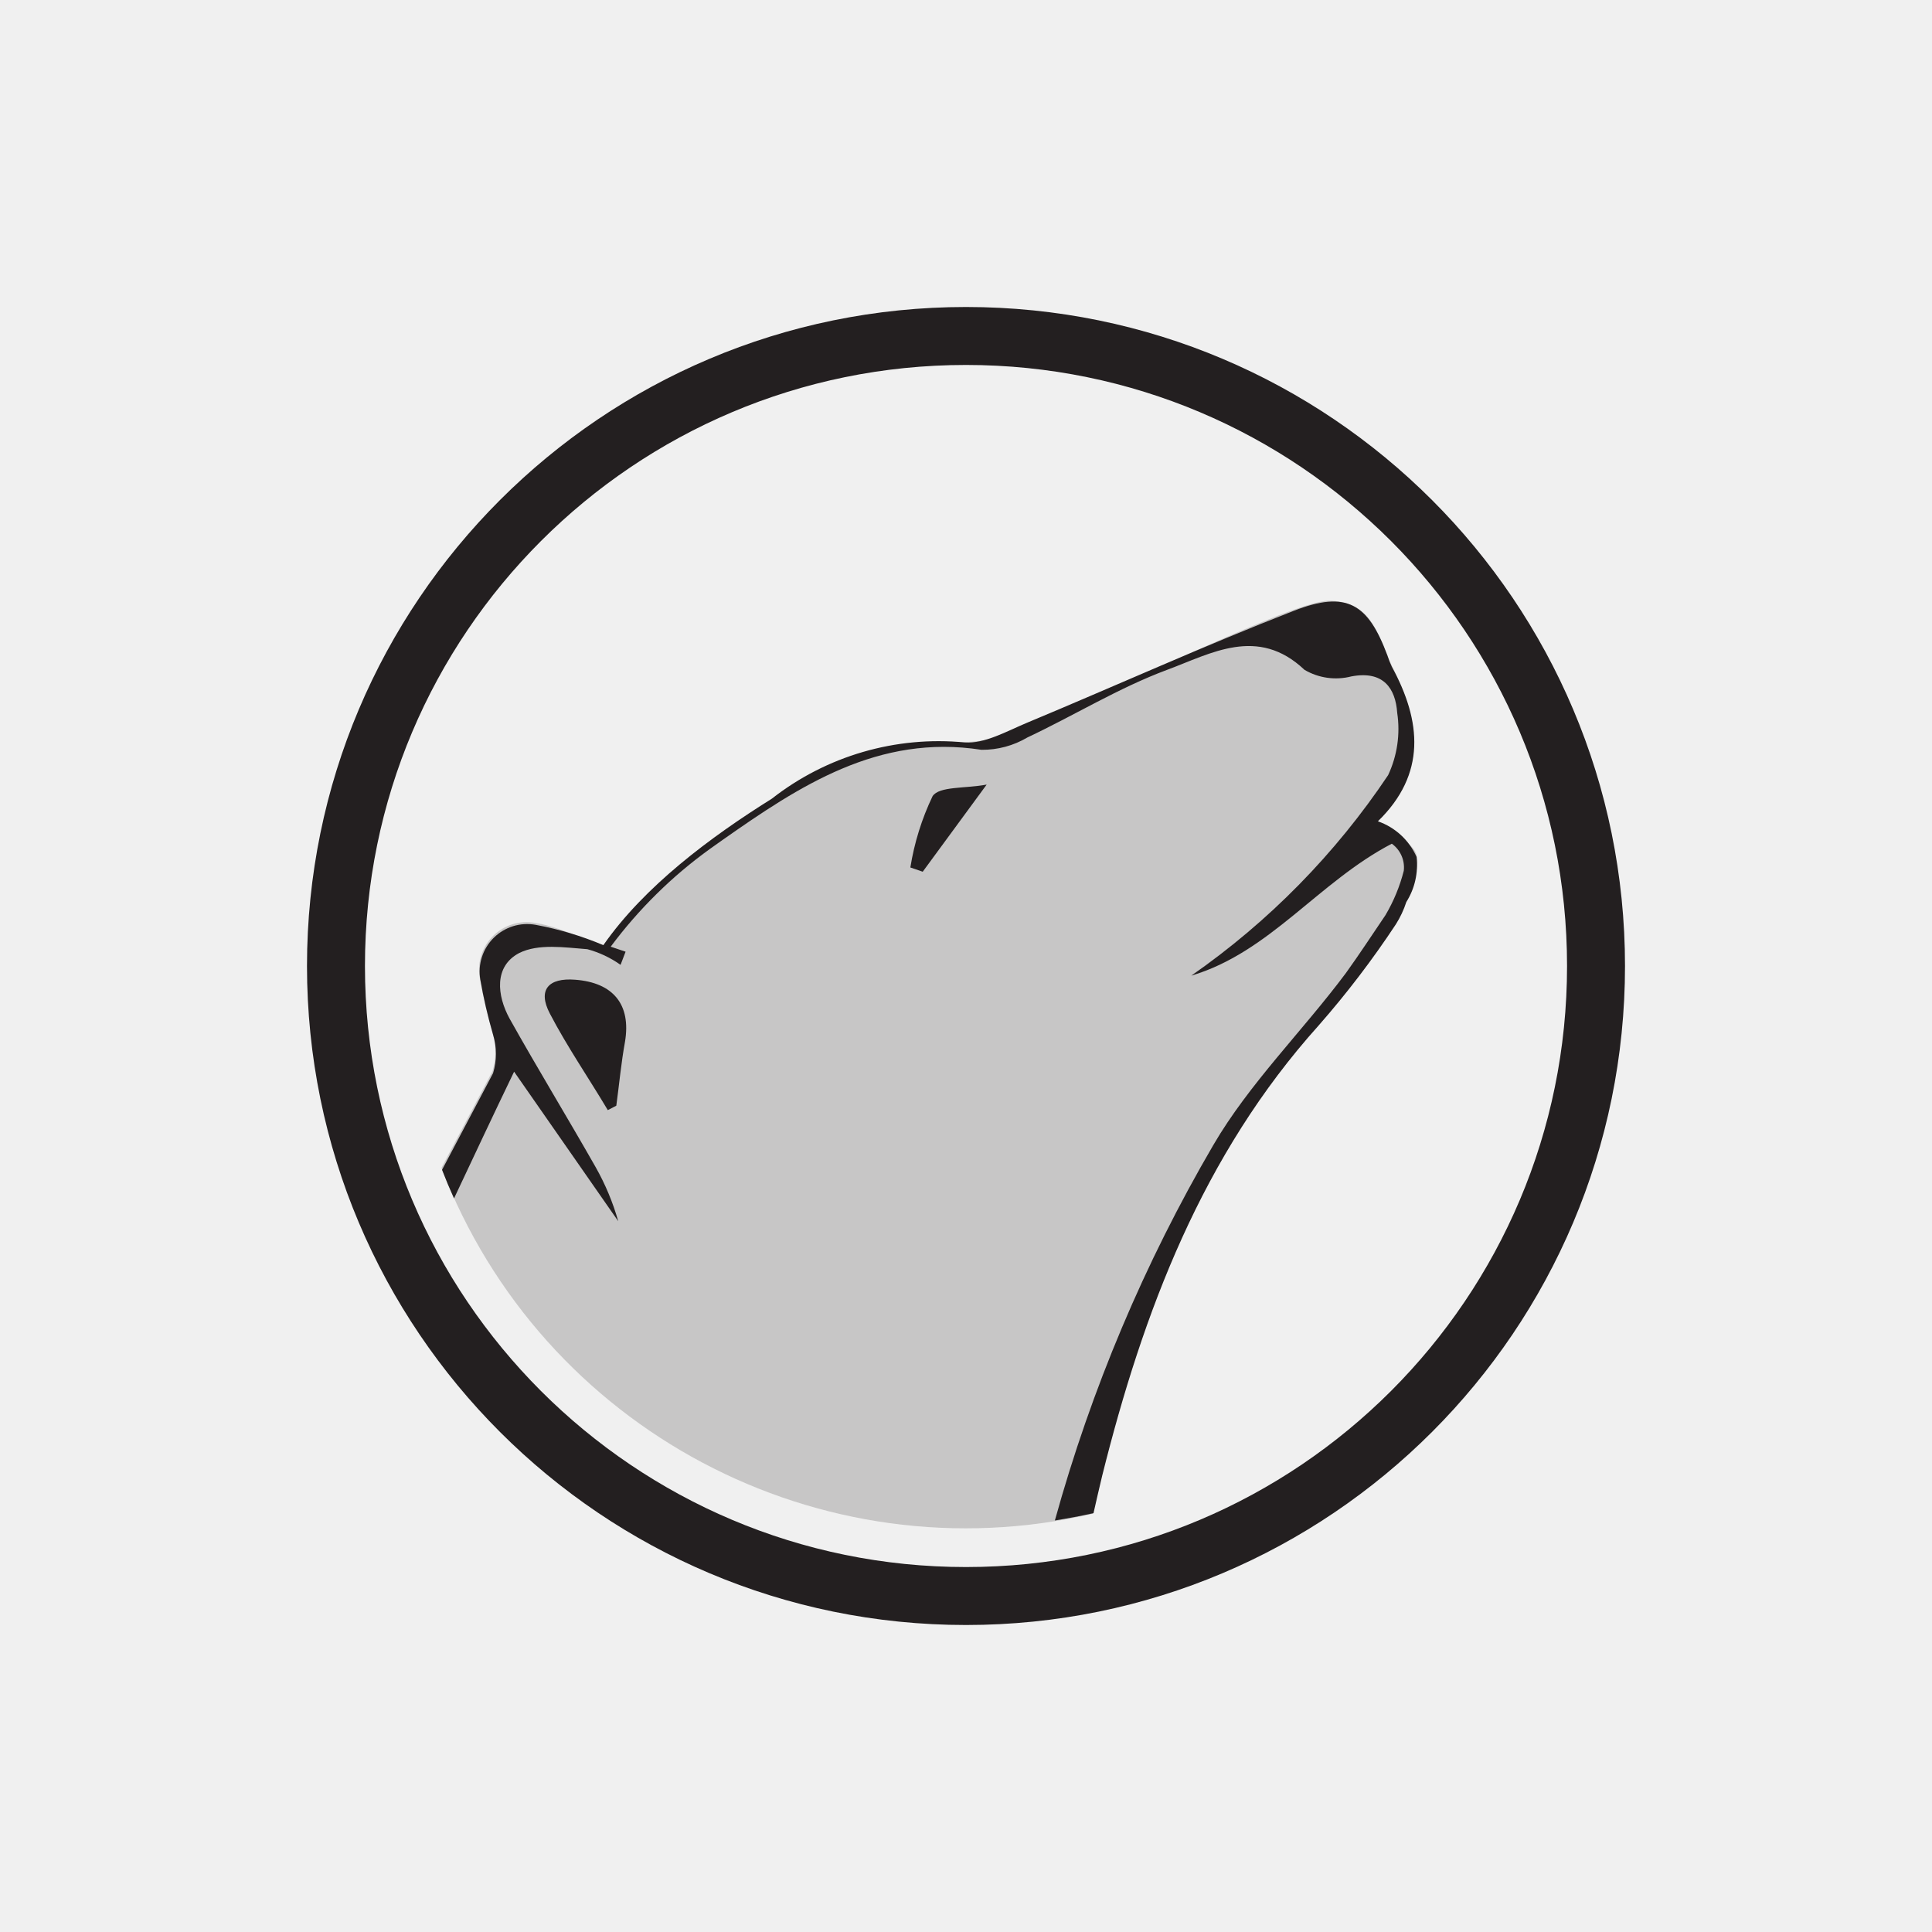
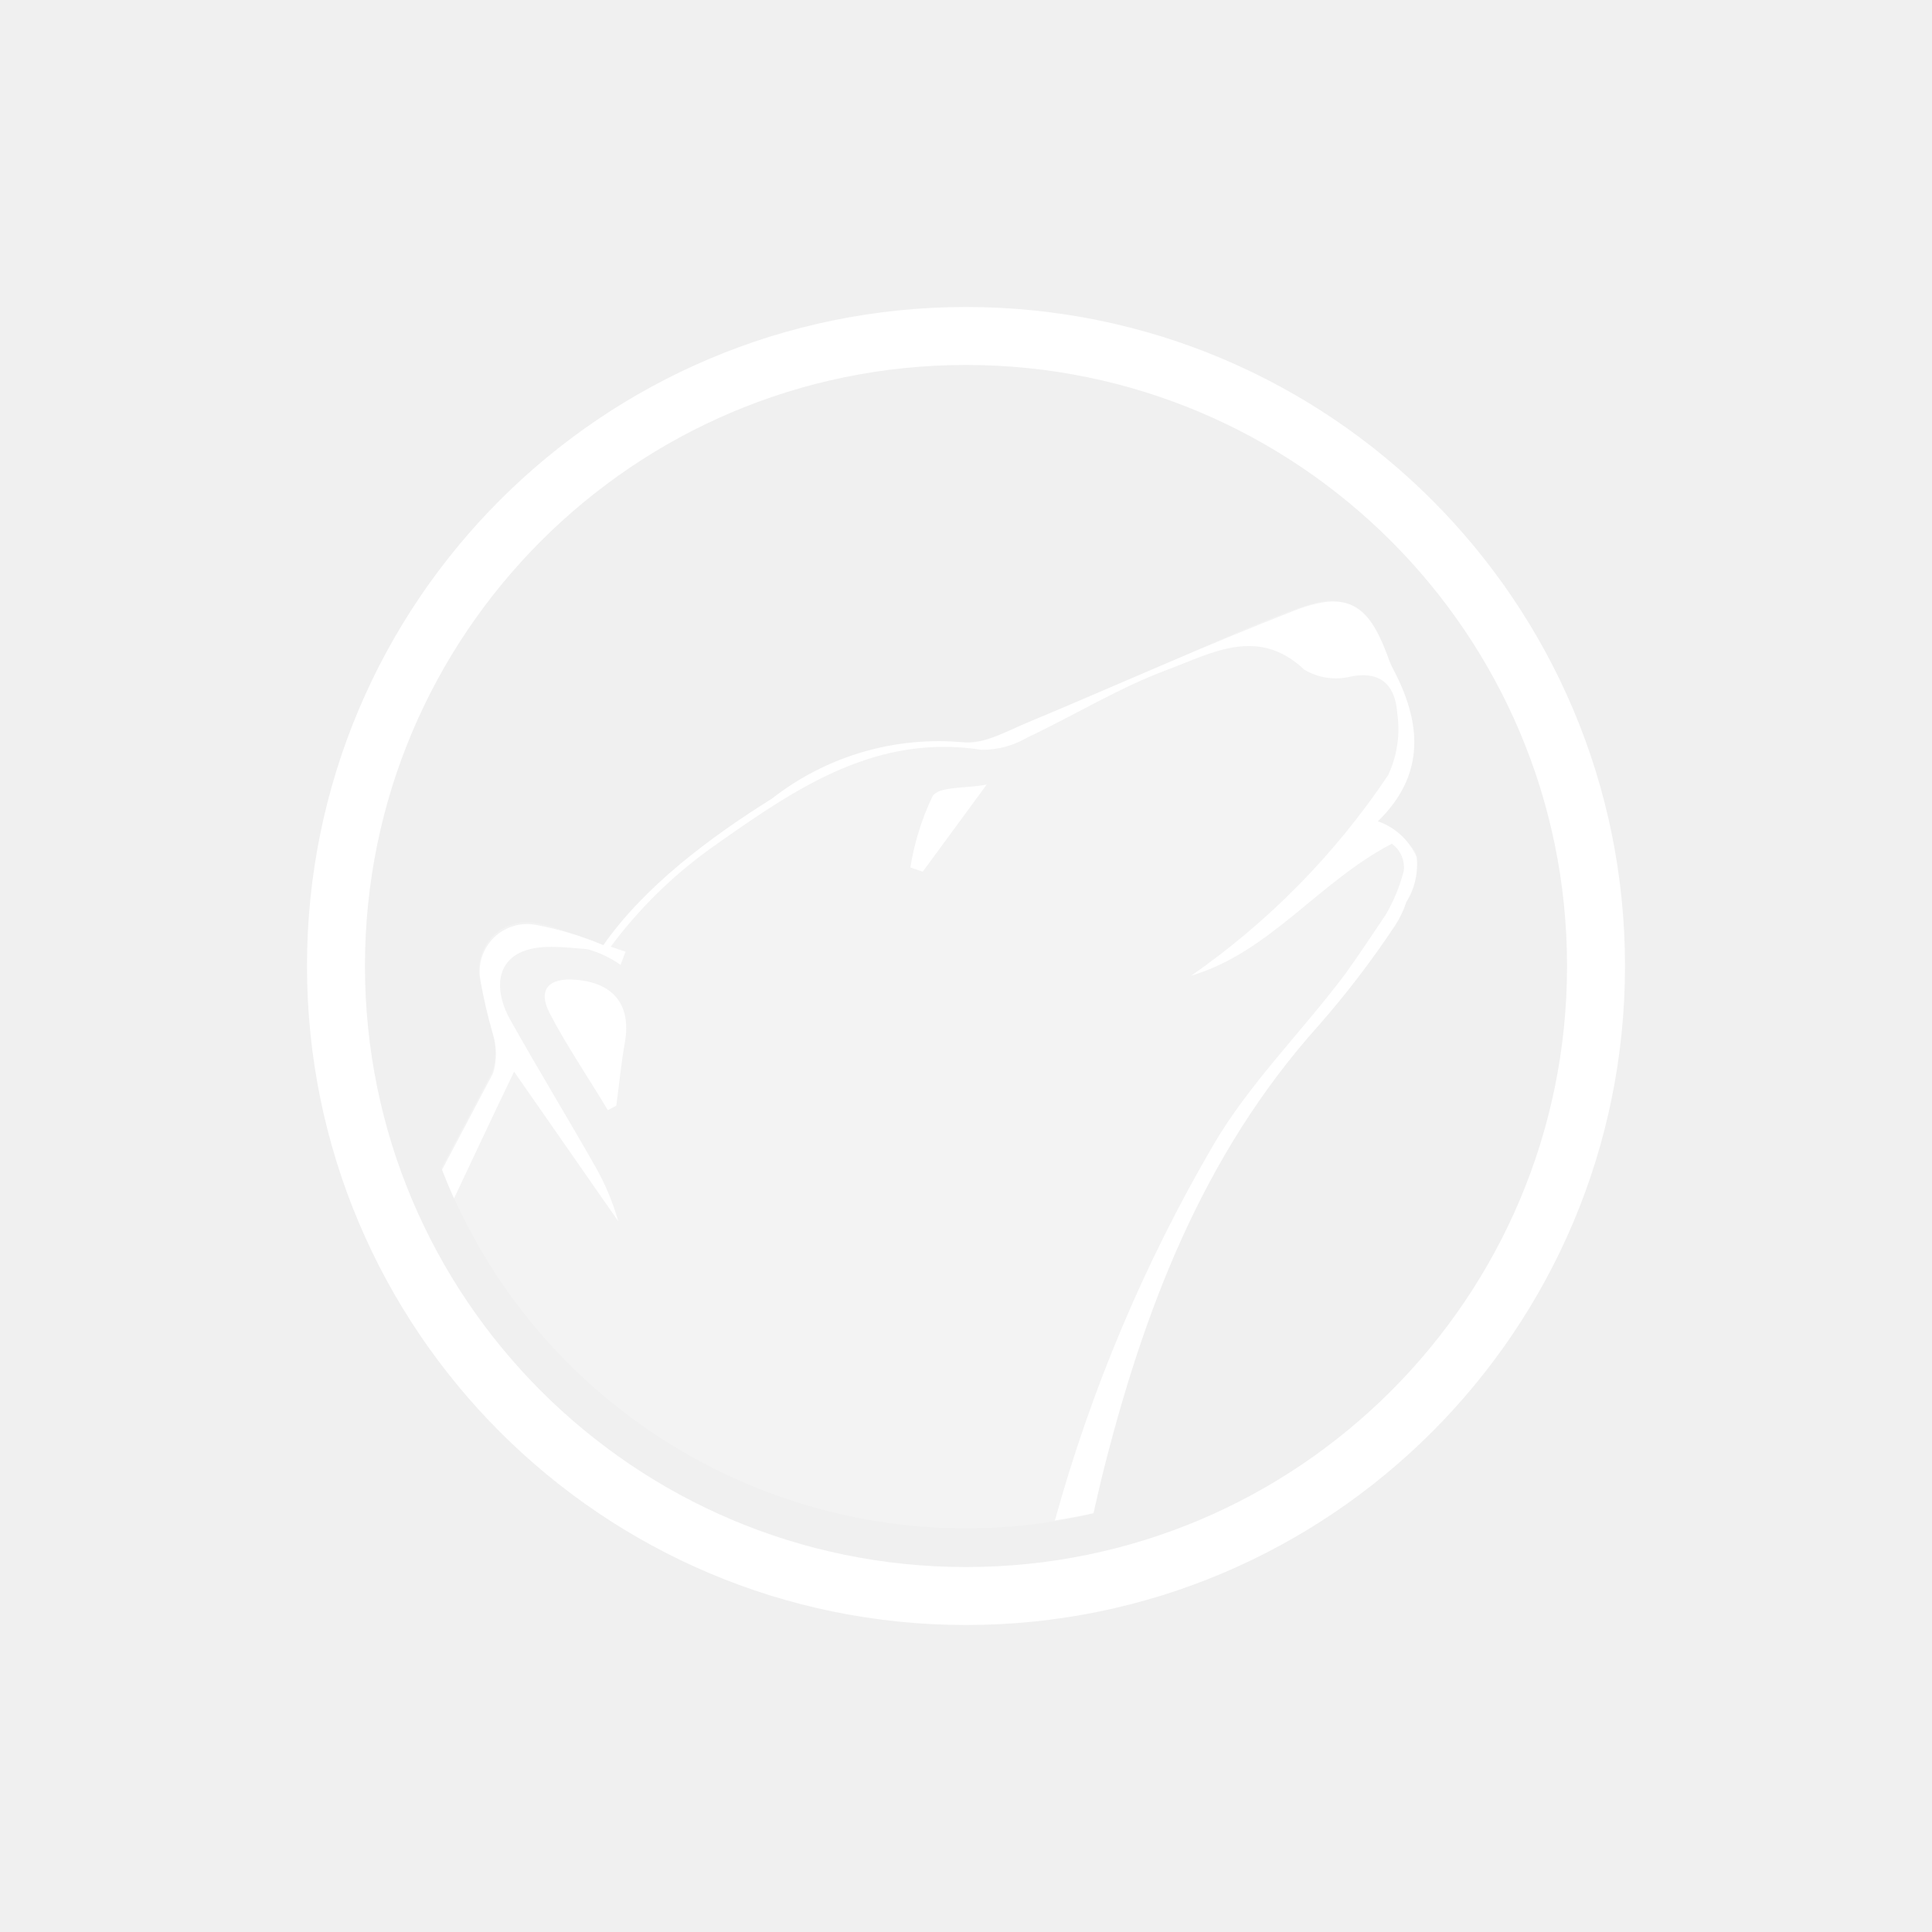
<svg xmlns="http://www.w3.org/2000/svg" id="Layer_1" data-name="Layer 1" viewBox="0 0 100 100">
  <defs>
-     <style>.cls-1{fill:none;stroke:#231f20;stroke-linecap:round;stroke-linejoin:round;stroke-width:3px;}.cls-2,.cls-3{fill:#231f20;}.cls-3{fill-rule:evenodd;opacity:0.2;}</style>
+     <style>.cls-1{fill:none;stroke:#fff;stroke-linecap:round;stroke-linejoin:round;stroke-width:3px;}.cls-2,.cls-3{fill:#fff;}.cls-2{fill-rule:evenodd;opacity:0.2;}</style>
  </defs>
  <path class="cls-1" d="M50,82.61A32.61,32.61,0,1,1,82.61,50,32.61,32.61,0,0,1,50,82.61Z" />
-   <path class="cls-2" d="M29.77,50.71c-1.39-.11-1.95.53-1.31,1.75.89,1.71,2,3.32,3,5l.44-.23c.15-1.1.25-2.21.45-3.31C32.67,52,31.75,50.86,29.77,50.71Z" />
-   <path class="cls-2" d="M48.27,41.21a13.5,13.5,0,0,0-1.15,3.69l.64.22,3.31-4.51C49.95,40.82,48.61,40.69,48.27,41.21Z" />
-   <path class="cls-2" d="M73.32,44.35a3.42,3.42,0,0,0-2-1.84c2.51-2.44,2.26-5.18.72-8a4.54,4.54,0,0,1-.23-.59c-1-2.68-2.11-3.37-4.83-2.31-4.67,1.82-9.24,3.89-13.87,5.82-1,.42-2.15,1.07-3.16,1a14,14,0,0,0-10,2.91c-3.2,2-6.6,4.54-8.72,7.58a17.09,17.09,0,0,0-3.5-1.05,2.46,2.46,0,0,0-2.87,2.83,26.84,26.84,0,0,0,.66,2.85,3.43,3.43,0,0,1,0,2l-2.64,5q.29.75.62,1.48c1-2.12,2-4.26,3.11-6.56L32,63.21a12.75,12.75,0,0,0-1.17-2.8c-1.46-2.57-3-5.09-4.45-7.68-.66-1.2-.82-2.71.49-3.4,1-.5,2.35-.29,3.53-.2a5.41,5.41,0,0,1,1.72.81l.26-.68L31.61,49a23.64,23.64,0,0,1,5.15-5.07l.62-.44c4-2.81,8.08-5.51,13.42-4.68a4.58,4.58,0,0,0,2.38-.64c2.42-1.14,4.73-2.57,7.23-3.5,2.27-.84,4.69-2.29,7.11,0a3.21,3.21,0,0,0,2.43.34c1.65-.31,2.28.61,2.37,1.89a5.63,5.63,0,0,1-.47,3.22A39.19,39.19,0,0,1,61.66,50.5c4.07-1.21,6.58-4.85,10.38-6.83a1.51,1.51,0,0,1,.62,1.4,8.76,8.76,0,0,1-.95,2.3c-.68,1-1.33,2-2.05,3-2.24,3-5,5.71-6.86,8.9A81.8,81.8,0,0,0,54.6,78.7c.67-.11,1.33-.23,2-.38.15-.65.29-1.29.45-1.94,2.12-8.49,5.19-16.61,11.2-23.3a48.06,48.06,0,0,0,4-5.24,5,5,0,0,0,.54-1.15A3.59,3.59,0,0,0,73.32,44.35Z" />
-   <path class="cls-3" d="M71.07,42.74c1.42-1.43,3.32-3.6,1.07-8.08-.86-1.71-1-3.44-3.23-3.57-1.53-.09-7.82,3-16.3,6.76-2,.9-4.22.39-6.24.79-6.75,1.32-14.86,9.94-15,10.25s-2.07-.89-3.67-1.12a2.46,2.46,0,0,0-2.87,2.83,26.84,26.84,0,0,0,.66,2.85,3.43,3.43,0,0,1,0,2l-2.64,5a29.08,29.08,0,0,0,33.72,17.9c.15-.65.29-1.29.45-1.94,2.12-8.49,5.19-16.61,11.2-23.3a48.06,48.06,0,0,0,4-5.24,11.85,11.85,0,0,0,1.07-2.74C73.71,43.54,72.35,43.5,71.07,42.74Z" />
+   <path class="cls-2" d="M71.07,42.74c1.42-1.43,3.32-3.6,1.07-8.08-.86-1.71-1-3.44-3.23-3.57-1.53-.09-7.82,3-16.3,6.76-2,.9-4.22.39-6.24.79-6.75,1.32-14.86,9.94-15,10.25s-2.07-.89-3.67-1.12a2.46,2.46,0,0,0-2.87,2.83,26.84,26.84,0,0,0,.66,2.85,3.43,3.43,0,0,1,0,2l-2.64,5a29.08,29.08,0,0,0,33.72,17.9c.15-.65.29-1.29.45-1.94,2.12-8.49,5.19-16.61,11.2-23.3a48.06,48.06,0,0,0,4-5.24,11.85,11.85,0,0,0,1.07-2.74C73.71,43.54,72.35,43.5,71.07,42.74Z" />
+   <path class="cls-3" d="M29.77,50.71c-1.39-.11-1.95.53-1.31,1.75.89,1.71,2,3.32,3,5l.44-.23c.15-1.1.25-2.21.45-3.31C32.67,52,31.75,50.86,29.77,50.71Z" />
+   <path class="cls-3" d="M48.27,41.21a13.5,13.5,0,0,0-1.15,3.69l.64.22,3.31-4.51C49.95,40.82,48.61,40.69,48.27,41.21Z" />
+   <path class="cls-3" d="M73.32,44.35a3.42,3.42,0,0,0-2-1.84c2.51-2.44,2.26-5.18.72-8a4.54,4.54,0,0,1-.23-.59c-1-2.68-2.11-3.37-4.83-2.31-4.67,1.82-9.24,3.89-13.87,5.82-1,.42-2.15,1.07-3.16,1a14,14,0,0,0-10,2.91c-3.2,2-6.6,4.54-8.72,7.58a17.09,17.09,0,0,0-3.5-1.05,2.46,2.46,0,0,0-2.87,2.83,26.84,26.84,0,0,0,.66,2.85,3.43,3.43,0,0,1,0,2l-2.64,5q.29.75.62,1.48c1-2.12,2-4.26,3.11-6.56L32,63.21a12.75,12.75,0,0,0-1.17-2.8c-1.46-2.57-3-5.09-4.45-7.68-.66-1.2-.82-2.71.49-3.4,1-.5,2.35-.29,3.53-.2a5.41,5.41,0,0,1,1.72.81l.26-.68L31.61,49a23.64,23.64,0,0,1,5.15-5.07l.62-.44c4-2.81,8.08-5.51,13.42-4.68a4.58,4.58,0,0,0,2.38-.64c2.42-1.14,4.73-2.57,7.23-3.5,2.27-.84,4.69-2.29,7.11,0a3.21,3.21,0,0,0,2.43.34c1.65-.31,2.28.61,2.37,1.89a5.63,5.63,0,0,1-.47,3.22A39.19,39.19,0,0,1,61.66,50.5c4.07-1.21,6.58-4.85,10.38-6.83a1.51,1.51,0,0,1,.62,1.4,8.76,8.76,0,0,1-.95,2.3c-.68,1-1.33,2-2.05,3-2.24,3-5,5.71-6.86,8.9A81.8,81.8,0,0,0,54.6,78.7c.67-.11,1.33-.23,2-.38.15-.65.29-1.29.45-1.94,2.12-8.49,5.19-16.61,11.2-23.3a48.06,48.06,0,0,0,4-5.24,5,5,0,0,0,.54-1.15A3.59,3.59,0,0,0,73.32,44.35Z" />
</svg>
